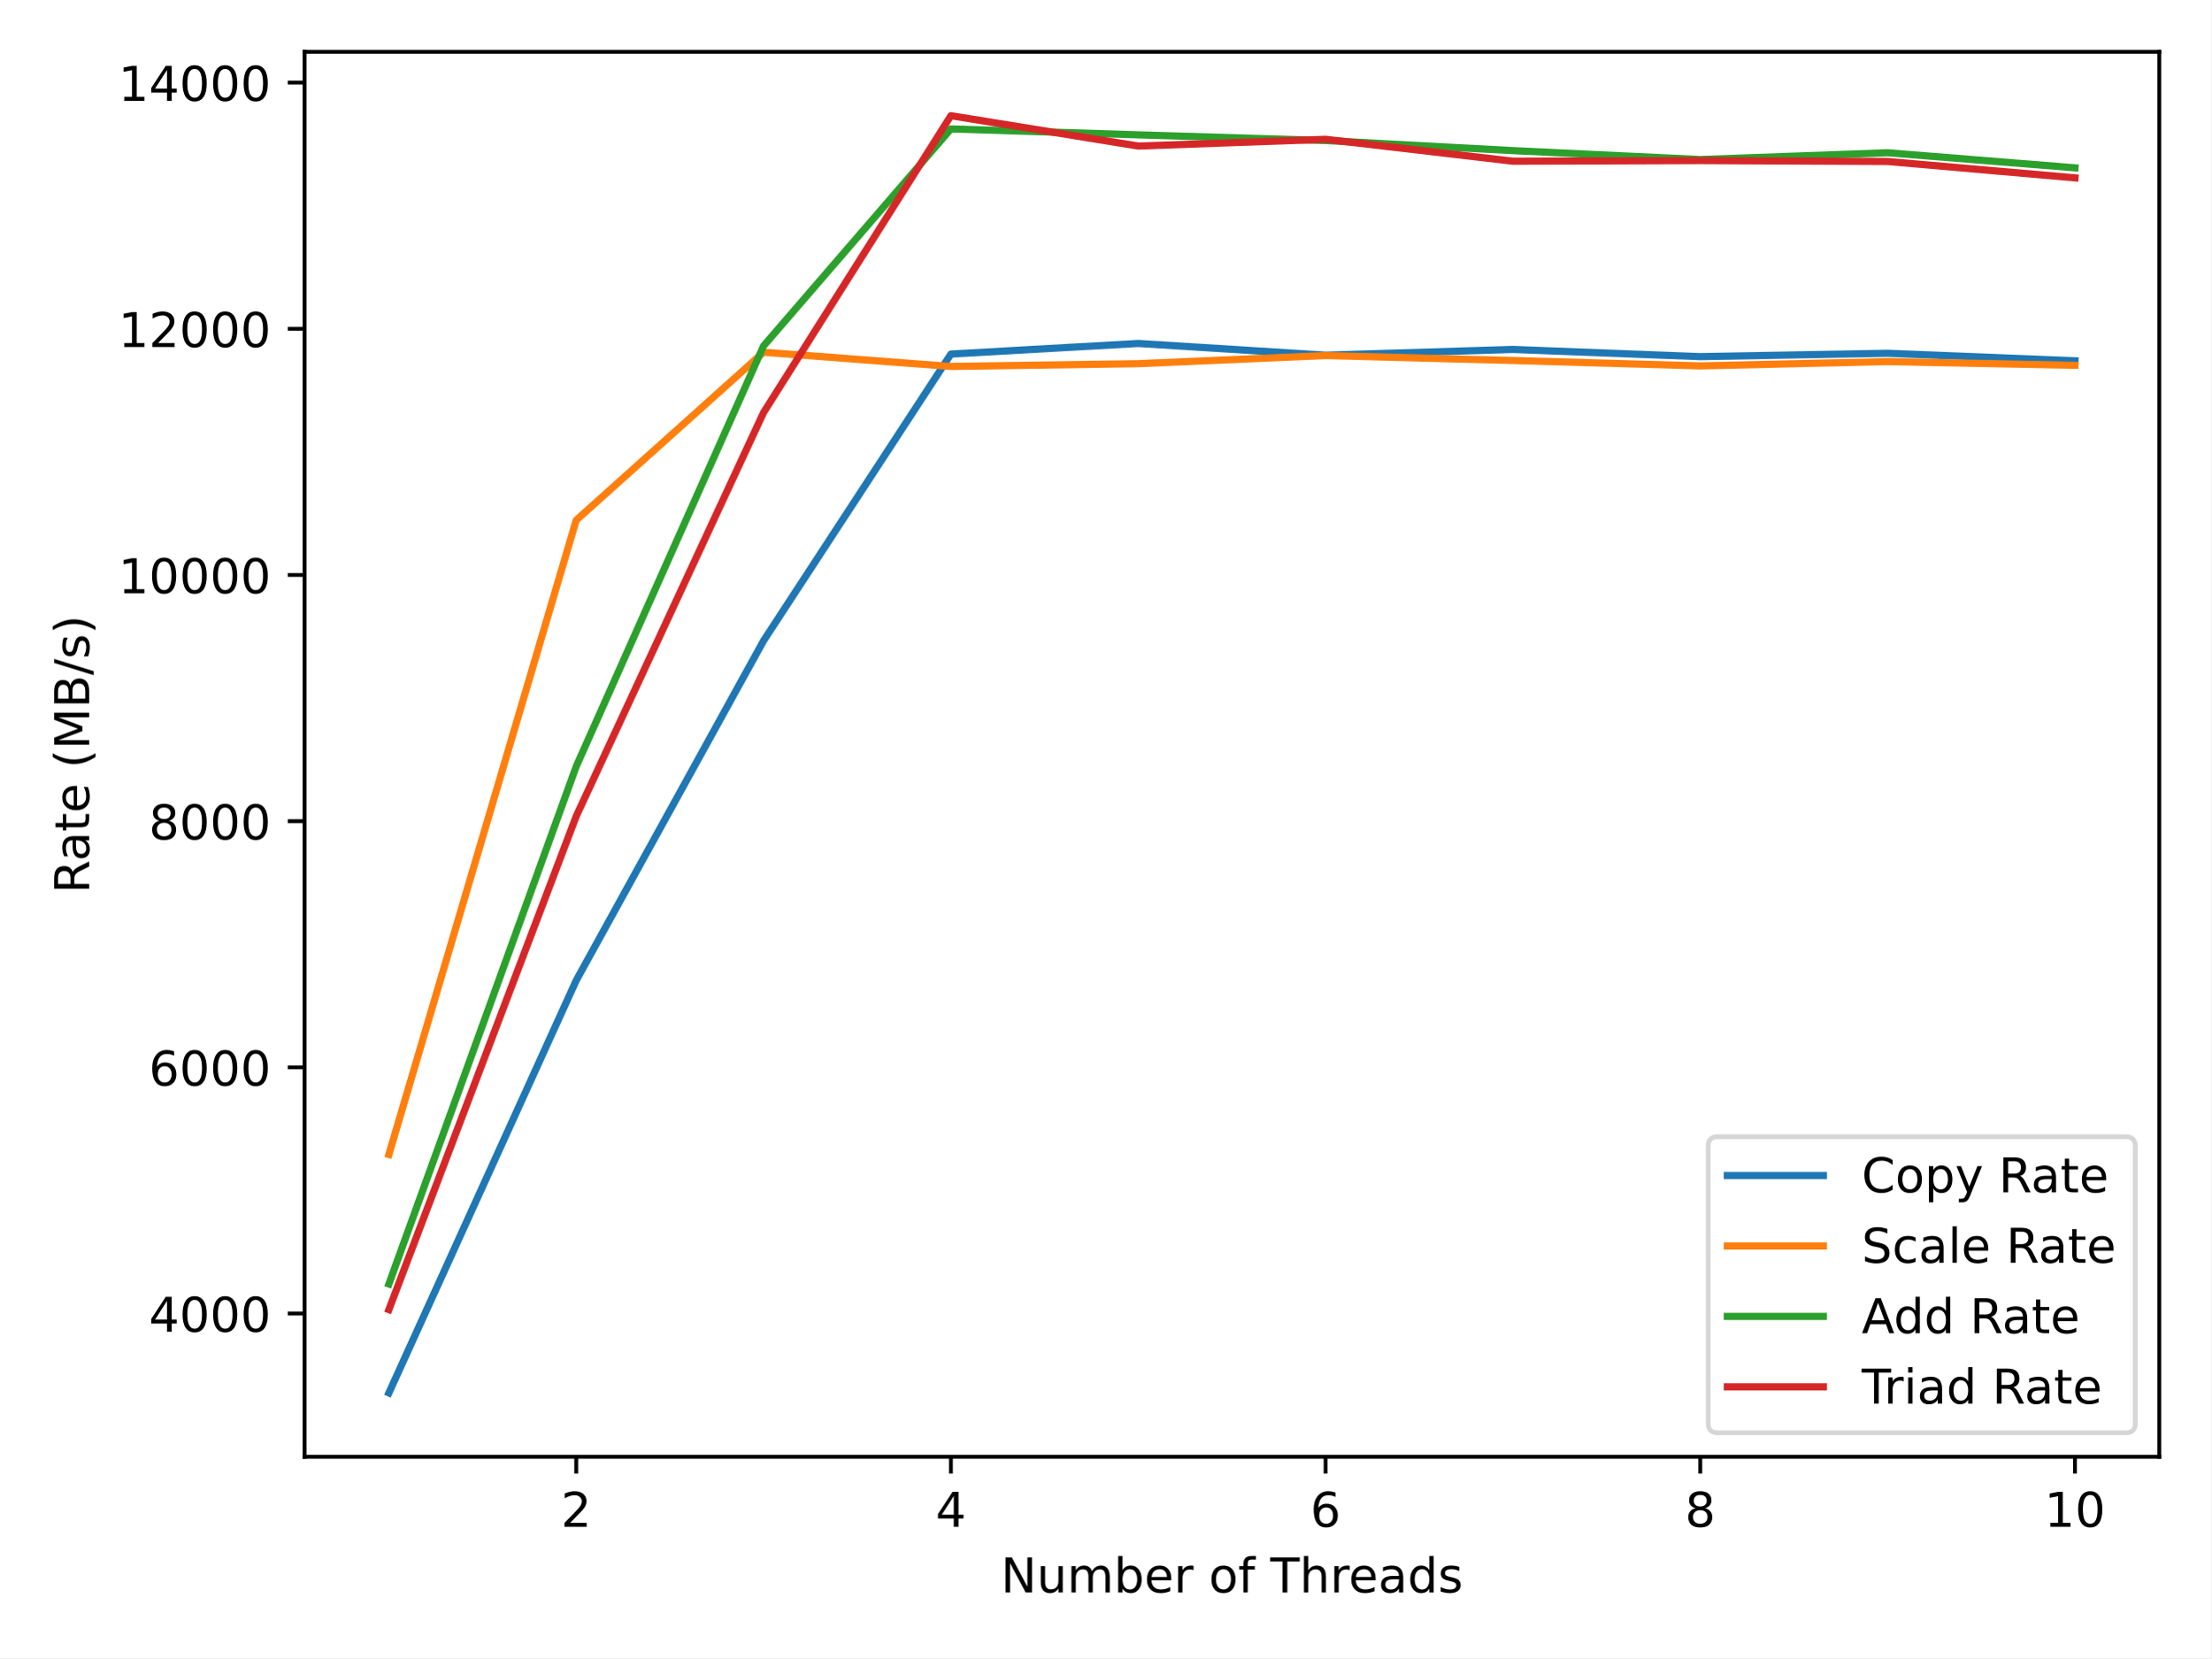
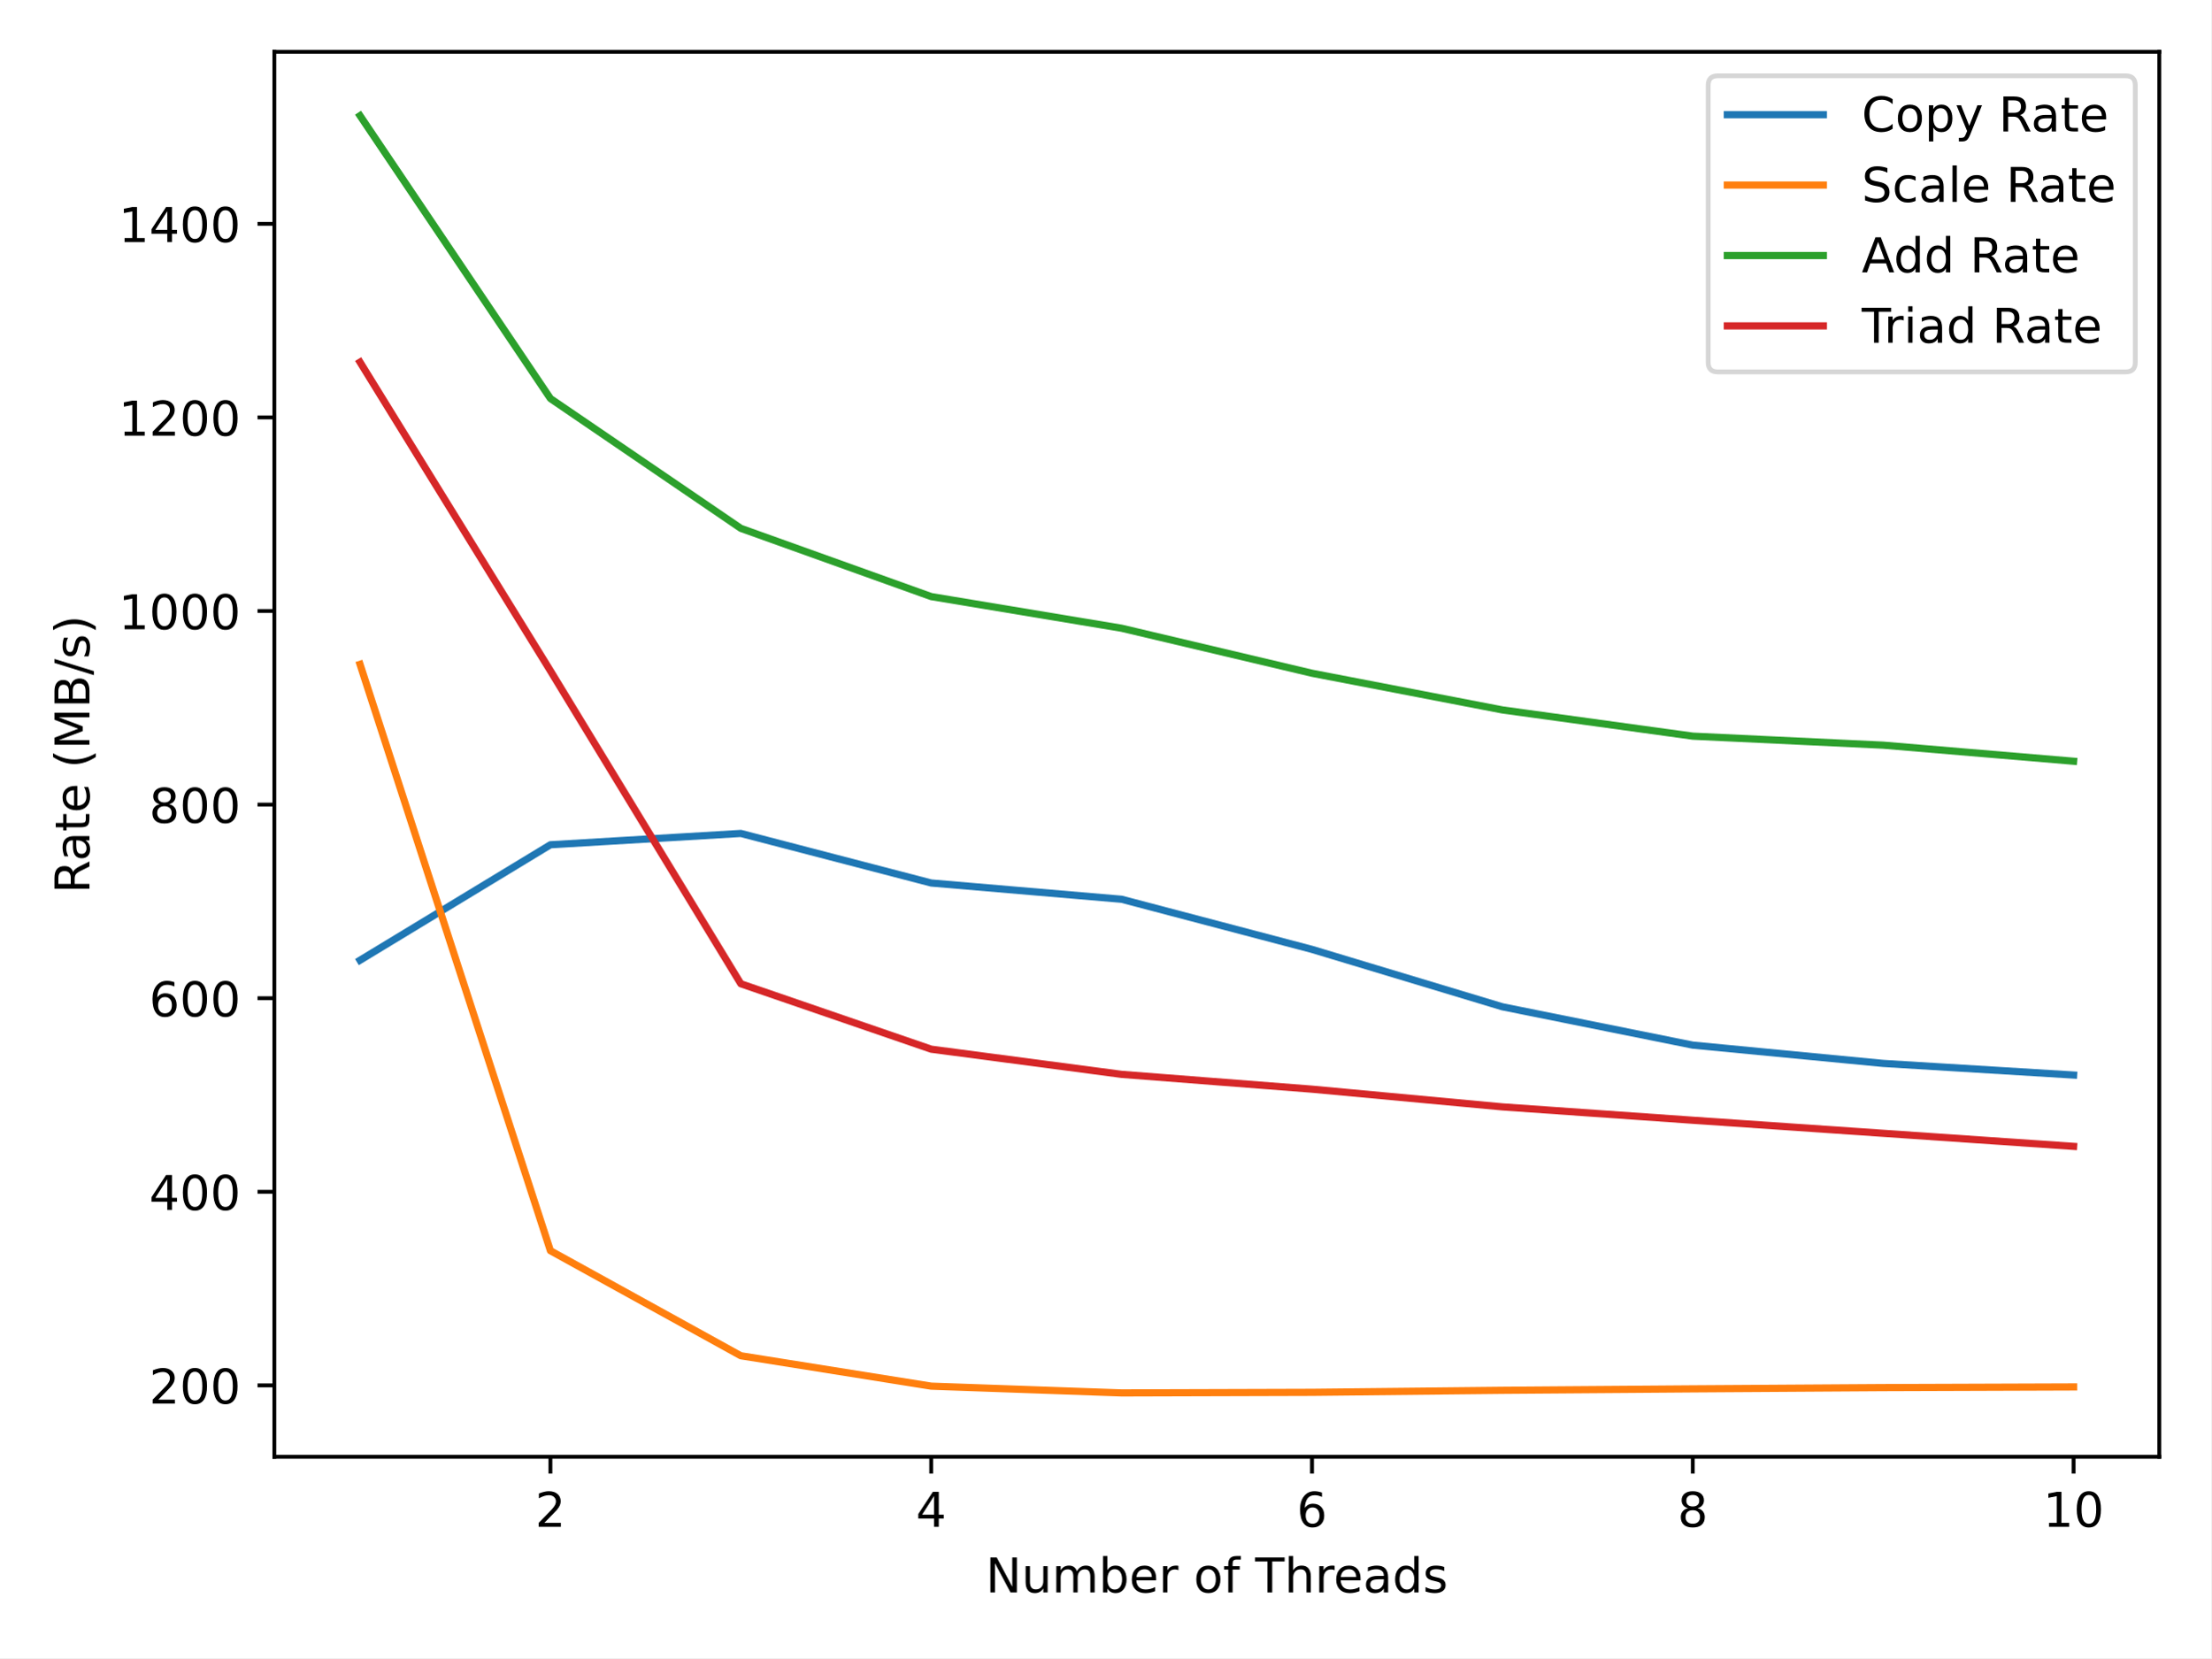
<svg xmlns="http://www.w3.org/2000/svg" xmlns:xlink="http://www.w3.org/1999/xlink" height="345.6pt" version="1.1" viewBox="0 0 460.8 345.6" width="460.8pt">
  <defs>
    <style type="text/css">*{stroke-linecap:butt;stroke-linejoin:round;}</style>
  </defs>
  <g id="figure_1">
    <g id="patch_1">
      <path d="M 0 345.6  L 460.8 345.6  L 460.8 0  L 0 0  z " style="fill:#ffffff;" />
    </g>
    <g id="axes_1">
      <g id="patch_2">
-         <path d="M 63.47 303.64  L 450 303.64  L 450 10.8  L 63.47 10.8  z " style="fill:#ffffff;" />
+         <path d="M 57.17 303.64  L 450 303.64  L 450 10.8  L 57.17 10.8  z " style="fill:#ffffff;" />
      </g>
      <g id="matplotlib.axis_1">
        <g id="xtick_1">
          <g id="line2d_1">
            <defs>
-               <path d="M 0 0  L 0 3.5  " id="mf3ee68ce2c" style="stroke:#000000;stroke-width:0.8;" />
-             </defs>
-             <g>
-               <use style="stroke:#000000;stroke-width:0.8;" x="120.083" xlink:href="#mf3ee68ce2c" y="303.64" />
+               <path d="M 0 0  L 0 3.5  " id="m849259d58a" style="stroke:#000000;stroke-width:0.8;" />
+             </defs>
+             <g>
+               <use style="stroke:#000000;stroke-width:0.8;" x="114.706" xlink:href="#m849259d58a" y="303.64" />
            </g>
          </g>
          <g id="text_1">
-             <g transform="translate(116.9017 318.2384)scale(0.1 -0.1)">
+             <g transform="translate(111.5245 318.2384)scale(0.1 -0.1)">
              <defs>
                <path d="M 19.188 8.297  L 53.609 8.297  L 53.609 0  L 7.328 0  L 7.328 8.297  Q 12.938 14.109 22.625 23.891  Q 32.328 33.688 34.812 36.531  Q 39.547 41.844 41.422 45.531  Q 43.312 49.219 43.312 52.781  Q 43.312 58.594 39.234 62.25  Q 35.156 65.922 28.609 65.922  Q 23.969 65.922 18.812 64.312  Q 13.672 62.703 7.812 59.422  L 7.812 69.391  Q 13.766 71.781 18.938 73  Q 24.125 74.219 28.422 74.219  Q 39.75 74.219 46.484 68.547  Q 53.219 62.891 53.219 53.422  Q 53.219 48.922 51.531 44.891  Q 49.859 40.875 45.406 35.406  Q 44.188 33.984 37.641 27.219  Q 31.109 20.453 19.188 8.297  z " id="DejaVuSans-50" />
              </defs>
              <use xlink:href="#DejaVuSans-50" />
            </g>
          </g>
        </g>
        <g id="xtick_2">
          <g id="line2d_2">
            <g>
-               <use style="stroke:#000000;stroke-width:0.8;" x="198.17" xlink:href="#mf3ee68ce2c" y="303.64" />
+               <use style="stroke:#000000;stroke-width:0.8;" x="194.065" xlink:href="#m849259d58a" y="303.64" />
            </g>
          </g>
          <g id="text_2">
-             <g transform="translate(194.9886 318.2384)scale(0.1 -0.1)">
+             <g transform="translate(190.8841 318.2384)scale(0.1 -0.1)">
              <defs>
                <path d="M 37.797 64.312  L 12.891 25.391  L 37.797 25.391  z M 35.203 72.906  L 47.609 72.906  L 47.609 25.391  L 58.016 25.391  L 58.016 17.188  L 47.609 17.188  L 47.609 0  L 37.797 0  L 37.797 17.188  L 4.891 17.188  L 4.891 26.703  z " id="DejaVuSans-52" />
              </defs>
              <use xlink:href="#DejaVuSans-52" />
            </g>
          </g>
        </g>
        <g id="xtick_3">
          <g id="line2d_3">
            <g>
-               <use style="stroke:#000000;stroke-width:0.8;" x="276.257" xlink:href="#mf3ee68ce2c" y="303.64" />
+               <use style="stroke:#000000;stroke-width:0.8;" x="273.425" xlink:href="#m849259d58a" y="303.64" />
            </g>
          </g>
          <g id="text_3">
-             <g transform="translate(273.0755 318.2384)scale(0.1 -0.1)">
+             <g transform="translate(270.2436 318.2384)scale(0.1 -0.1)">
              <defs>
                <path d="M 33.016 40.375  Q 26.375 40.375 22.484 35.828  Q 18.609 31.297 18.609 23.391  Q 18.609 15.531 22.484 10.953  Q 26.375 6.391 33.016 6.391  Q 39.656 6.391 43.531 10.953  Q 47.406 15.531 47.406 23.391  Q 47.406 31.297 43.531 35.828  Q 39.656 40.375 33.016 40.375  z M 52.594 71.297  L 52.594 62.312  Q 48.875 64.062 45.094 64.984  Q 41.312 65.922 37.594 65.922  Q 27.828 65.922 22.672 59.328  Q 17.531 52.734 16.797 39.406  Q 19.672 43.656 24.016 45.922  Q 28.375 48.188 33.594 48.188  Q 44.578 48.188 50.953 41.516  Q 57.328 34.859 57.328 23.391  Q 57.328 12.156 50.688 5.359  Q 44.047 -1.422 33.016 -1.422  Q 20.359 -1.422 13.672 8.266  Q 6.984 17.969 6.984 36.375  Q 6.984 53.656 15.188 63.938  Q 23.391 74.219 37.203 74.219  Q 40.922 74.219 44.703 73.484  Q 48.484 72.75 52.594 71.297  z " id="DejaVuSans-54" />
              </defs>
              <use xlink:href="#DejaVuSans-54" />
            </g>
          </g>
        </g>
        <g id="xtick_4">
          <g id="line2d_4">
            <g>
-               <use style="stroke:#000000;stroke-width:0.8;" x="354.344" xlink:href="#mf3ee68ce2c" y="303.64" />
+               <use style="stroke:#000000;stroke-width:0.8;" x="352.784" xlink:href="#m849259d58a" y="303.64" />
            </g>
          </g>
          <g id="text_4">
-             <g transform="translate(351.1623 318.2384)scale(0.1 -0.1)">
+             <g transform="translate(349.6032 318.2384)scale(0.1 -0.1)">
              <defs>
                <path d="M 31.781 34.625  Q 24.75 34.625 20.719 30.859  Q 16.703 27.094 16.703 20.516  Q 16.703 13.922 20.719 10.156  Q 24.75 6.391 31.781 6.391  Q 38.812 6.391 42.859 10.172  Q 46.922 13.969 46.922 20.516  Q 46.922 27.094 42.891 30.859  Q 38.875 34.625 31.781 34.625  z M 21.922 38.812  Q 15.578 40.375 12.031 44.719  Q 8.5 49.078 8.5 55.328  Q 8.5 64.062 14.719 69.141  Q 20.953 74.219 31.781 74.219  Q 42.672 74.219 48.875 69.141  Q 55.078 64.062 55.078 55.328  Q 55.078 49.078 51.531 44.719  Q 48 40.375 41.703 38.812  Q 48.828 37.156 52.797 32.312  Q 56.781 27.484 56.781 20.516  Q 56.781 9.906 50.312 4.234  Q 43.844 -1.422 31.781 -1.422  Q 19.734 -1.422 13.25 4.234  Q 6.781 9.906 6.781 20.516  Q 6.781 27.484 10.781 32.312  Q 14.797 37.156 21.922 38.812  z M 18.312 54.391  Q 18.312 48.734 21.844 45.562  Q 25.391 42.391 31.781 42.391  Q 38.141 42.391 41.719 45.562  Q 45.312 48.734 45.312 54.391  Q 45.312 60.062 41.719 63.234  Q 38.141 66.406 31.781 66.406  Q 25.391 66.406 21.844 63.234  Q 18.312 60.062 18.312 54.391  z " id="DejaVuSans-56" />
              </defs>
              <use xlink:href="#DejaVuSans-56" />
            </g>
          </g>
        </g>
        <g id="xtick_5">
          <g id="line2d_5">
            <g>
-               <use style="stroke:#000000;stroke-width:0.8;" x="432.43" xlink:href="#mf3ee68ce2c" y="303.64" />
+               <use style="stroke:#000000;stroke-width:0.8;" x="432.144" xlink:href="#m849259d58a" y="303.64" />
            </g>
          </g>
          <g id="text_5">
-             <g transform="translate(426.068 318.2384)scale(0.1 -0.1)">
+             <g transform="translate(425.7816 318.2384)scale(0.1 -0.1)">
              <defs>
                <path d="M 12.406 8.297  L 28.516 8.297  L 28.516 63.922  L 10.984 60.406  L 10.984 69.391  L 28.422 72.906  L 38.281 72.906  L 38.281 8.297  L 54.391 8.297  L 54.391 0  L 12.406 0  z " id="DejaVuSans-49" />
                <path d="M 31.781 66.406  Q 24.172 66.406 20.328 58.906  Q 16.5 51.422 16.5 36.375  Q 16.5 21.391 20.328 13.891  Q 24.172 6.391 31.781 6.391  Q 39.453 6.391 43.281 13.891  Q 47.125 21.391 47.125 36.375  Q 47.125 51.422 43.281 58.906  Q 39.453 66.406 31.781 66.406  z M 31.781 74.219  Q 44.047 74.219 50.516 64.516  Q 56.984 54.828 56.984 36.375  Q 56.984 17.969 50.516 8.266  Q 44.047 -1.422 31.781 -1.422  Q 19.531 -1.422 13.062 8.266  Q 6.594 17.969 6.594 36.375  Q 6.594 54.828 13.062 64.516  Q 19.531 74.219 31.781 74.219  z " id="DejaVuSans-48" />
              </defs>
              <use xlink:href="#DejaVuSans-49" />
              <use x="63.623" xlink:href="#DejaVuSans-48" />
            </g>
          </g>
        </g>
        <g id="text_6">
-           <g transform="translate(208.5662 331.9166)scale(0.1 -0.1)">
+           <g transform="translate(205.4162 331.9166)scale(0.1 -0.1)">
            <defs>
              <path d="M 9.812 72.906  L 23.094 72.906  L 55.422 11.922  L 55.422 72.906  L 64.984 72.906  L 64.984 0  L 51.703 0  L 19.391 60.984  L 19.391 0  L 9.812 0  z " id="DejaVuSans-78" />
              <path d="M 8.5 21.578  L 8.5 54.688  L 17.484 54.688  L 17.484 21.922  Q 17.484 14.156 20.5 10.266  Q 23.531 6.391 29.594 6.391  Q 36.859 6.391 41.078 11.031  Q 45.312 15.672 45.312 23.688  L 45.312 54.688  L 54.297 54.688  L 54.297 0  L 45.312 0  L 45.312 8.406  Q 42.047 3.422 37.719 1  Q 33.406 -1.422 27.688 -1.422  Q 18.266 -1.422 13.375 4.438  Q 8.5 10.297 8.5 21.578  z M 31.109 56  z " id="DejaVuSans-117" />
              <path d="M 52 44.188  Q 55.375 50.25 60.062 53.125  Q 64.75 56 71.094 56  Q 79.641 56 84.281 50.016  Q 88.922 44.047 88.922 33.016  L 88.922 0  L 79.891 0  L 79.891 32.719  Q 79.891 40.578 77.094 44.375  Q 74.312 48.188 68.609 48.188  Q 61.625 48.188 57.562 43.547  Q 53.516 38.922 53.516 30.906  L 53.516 0  L 44.484 0  L 44.484 32.719  Q 44.484 40.625 41.703 44.406  Q 38.922 48.188 33.109 48.188  Q 26.219 48.188 22.156 43.531  Q 18.109 38.875 18.109 30.906  L 18.109 0  L 9.078 0  L 9.078 54.688  L 18.109 54.688  L 18.109 46.188  Q 21.188 51.219 25.484 53.609  Q 29.781 56 35.688 56  Q 41.656 56 45.828 52.969  Q 50 49.953 52 44.188  z " id="DejaVuSans-109" />
              <path d="M 48.688 27.297  Q 48.688 37.203 44.609 42.844  Q 40.531 48.484 33.406 48.484  Q 26.266 48.484 22.188 42.844  Q 18.109 37.203 18.109 27.297  Q 18.109 17.391 22.188 11.75  Q 26.266 6.109 33.406 6.109  Q 40.531 6.109 44.609 11.75  Q 48.688 17.391 48.688 27.297  z M 18.109 46.391  Q 20.953 51.266 25.266 53.625  Q 29.594 56 35.594 56  Q 45.562 56 51.781 48.094  Q 58.016 40.188 58.016 27.297  Q 58.016 14.406 51.781 6.484  Q 45.562 -1.422 35.594 -1.422  Q 29.594 -1.422 25.266 0.953  Q 20.953 3.328 18.109 8.203  L 18.109 0  L 9.078 0  L 9.078 75.984  L 18.109 75.984  z " id="DejaVuSans-98" />
              <path d="M 56.203 29.594  L 56.203 25.203  L 14.891 25.203  Q 15.484 15.922 20.484 11.062  Q 25.484 6.203 34.422 6.203  Q 39.594 6.203 44.453 7.469  Q 49.312 8.734 54.109 11.281  L 54.109 2.781  Q 49.266 0.734 44.188 -0.344  Q 39.109 -1.422 33.891 -1.422  Q 20.797 -1.422 13.156 6.188  Q 5.516 13.812 5.516 26.812  Q 5.516 40.234 12.766 48.109  Q 20.016 56 32.328 56  Q 43.359 56 49.781 48.891  Q 56.203 41.797 56.203 29.594  z M 47.219 32.234  Q 47.125 39.594 43.094 43.984  Q 39.062 48.391 32.422 48.391  Q 24.906 48.391 20.391 44.141  Q 15.875 39.891 15.188 32.172  z " id="DejaVuSans-101" />
              <path d="M 41.109 46.297  Q 39.594 47.172 37.812 47.578  Q 36.031 48 33.891 48  Q 26.266 48 22.188 43.047  Q 18.109 38.094 18.109 28.812  L 18.109 0  L 9.078 0  L 9.078 54.688  L 18.109 54.688  L 18.109 46.188  Q 20.953 51.172 25.484 53.578  Q 30.031 56 36.531 56  Q 37.453 56 38.578 55.875  Q 39.703 55.766 41.062 55.516  z " id="DejaVuSans-114" />
              <path id="DejaVuSans-32" />
              <path d="M 30.609 48.391  Q 23.391 48.391 19.188 42.75  Q 14.984 37.109 14.984 27.297  Q 14.984 17.484 19.156 11.844  Q 23.344 6.203 30.609 6.203  Q 37.797 6.203 41.984 11.859  Q 46.188 17.531 46.188 27.297  Q 46.188 37.016 41.984 42.703  Q 37.797 48.391 30.609 48.391  z M 30.609 56  Q 42.328 56 49.016 48.375  Q 55.719 40.766 55.719 27.297  Q 55.719 13.875 49.016 6.219  Q 42.328 -1.422 30.609 -1.422  Q 18.844 -1.422 12.172 6.219  Q 5.516 13.875 5.516 27.297  Q 5.516 40.766 12.172 48.375  Q 18.844 56 30.609 56  z " id="DejaVuSans-111" />
              <path d="M 37.109 75.984  L 37.109 68.5  L 28.516 68.5  Q 23.688 68.5 21.797 66.547  Q 19.922 64.594 19.922 59.516  L 19.922 54.688  L 34.719 54.688  L 34.719 47.703  L 19.922 47.703  L 19.922 0  L 10.891 0  L 10.891 47.703  L 2.297 47.703  L 2.297 54.688  L 10.891 54.688  L 10.891 58.5  Q 10.891 67.625 15.141 71.797  Q 19.391 75.984 28.609 75.984  z " id="DejaVuSans-102" />
              <path d="M -0.297 72.906  L 61.375 72.906  L 61.375 64.594  L 35.5 64.594  L 35.5 0  L 25.594 0  L 25.594 64.594  L -0.297 64.594  z " id="DejaVuSans-84" />
              <path d="M 54.891 33.016  L 54.891 0  L 45.906 0  L 45.906 32.719  Q 45.906 40.484 42.875 44.328  Q 39.844 48.188 33.797 48.188  Q 26.516 48.188 22.312 43.547  Q 18.109 38.922 18.109 30.906  L 18.109 0  L 9.078 0  L 9.078 75.984  L 18.109 75.984  L 18.109 46.188  Q 21.344 51.125 25.703 53.562  Q 30.078 56 35.797 56  Q 45.219 56 50.047 50.172  Q 54.891 44.344 54.891 33.016  z " id="DejaVuSans-104" />
              <path d="M 34.281 27.484  Q 23.391 27.484 19.188 25  Q 14.984 22.516 14.984 16.5  Q 14.984 11.719 18.141 8.906  Q 21.297 6.109 26.703 6.109  Q 34.188 6.109 38.703 11.406  Q 43.219 16.703 43.219 25.484  L 43.219 27.484  z M 52.203 31.203  L 52.203 0  L 43.219 0  L 43.219 8.297  Q 40.141 3.328 35.547 0.953  Q 30.953 -1.422 24.312 -1.422  Q 15.922 -1.422 10.953 3.297  Q 6 8.016 6 15.922  Q 6 25.141 12.172 29.828  Q 18.359 34.516 30.609 34.516  L 43.219 34.516  L 43.219 35.406  Q 43.219 41.609 39.141 45  Q 35.062 48.391 27.688 48.391  Q 23 48.391 18.547 47.266  Q 14.109 46.141 10.016 43.891  L 10.016 52.203  Q 14.938 54.109 19.578 55.047  Q 24.219 56 28.609 56  Q 40.484 56 46.344 49.844  Q 52.203 43.703 52.203 31.203  z " id="DejaVuSans-97" />
              <path d="M 45.406 46.391  L 45.406 75.984  L 54.391 75.984  L 54.391 0  L 45.406 0  L 45.406 8.203  Q 42.578 3.328 38.25 0.953  Q 33.938 -1.422 27.875 -1.422  Q 17.969 -1.422 11.734 6.484  Q 5.516 14.406 5.516 27.297  Q 5.516 40.188 11.734 48.094  Q 17.969 56 27.875 56  Q 33.938 56 38.25 53.625  Q 42.578 51.266 45.406 46.391  z M 14.797 27.297  Q 14.797 17.391 18.875 11.75  Q 22.953 6.109 30.078 6.109  Q 37.203 6.109 41.297 11.75  Q 45.406 17.391 45.406 27.297  Q 45.406 37.203 41.297 42.844  Q 37.203 48.484 30.078 48.484  Q 22.953 48.484 18.875 42.844  Q 14.797 37.203 14.797 27.297  z " id="DejaVuSans-100" />
              <path d="M 44.281 53.078  L 44.281 44.578  Q 40.484 46.531 36.375 47.5  Q 32.281 48.484 27.875 48.484  Q 21.188 48.484 17.844 46.438  Q 14.5 44.391 14.5 40.281  Q 14.5 37.156 16.891 35.375  Q 19.281 33.594 26.516 31.984  L 29.594 31.297  Q 39.156 29.25 43.188 25.516  Q 47.219 21.781 47.219 15.094  Q 47.219 7.469 41.188 3.016  Q 35.156 -1.422 24.609 -1.422  Q 20.219 -1.422 15.453 -0.562  Q 10.688 0.297 5.422 2  L 5.422 11.281  Q 10.406 8.688 15.234 7.391  Q 20.062 6.109 24.812 6.109  Q 31.156 6.109 34.562 8.281  Q 37.984 10.453 37.984 14.406  Q 37.984 18.062 35.516 20.016  Q 33.062 21.969 24.703 23.781  L 21.578 24.516  Q 13.234 26.266 9.516 29.906  Q 5.812 33.547 5.812 39.891  Q 5.812 47.609 11.281 51.797  Q 16.75 56 26.812 56  Q 31.781 56 36.172 55.266  Q 40.578 54.547 44.281 53.078  z " id="DejaVuSans-115" />
            </defs>
            <use xlink:href="#DejaVuSans-78" />
            <use x="74.805" xlink:href="#DejaVuSans-117" />
            <use x="138.184" xlink:href="#DejaVuSans-109" />
            <use x="235.596" xlink:href="#DejaVuSans-98" />
            <use x="299.072" xlink:href="#DejaVuSans-101" />
            <use x="360.596" xlink:href="#DejaVuSans-114" />
            <use x="401.709" xlink:href="#DejaVuSans-32" />
            <use x="433.496" xlink:href="#DejaVuSans-111" />
            <use x="494.678" xlink:href="#DejaVuSans-102" />
            <use x="529.883" xlink:href="#DejaVuSans-32" />
            <use x="561.67" xlink:href="#DejaVuSans-84" />
            <use x="622.754" xlink:href="#DejaVuSans-104" />
            <use x="686.133" xlink:href="#DejaVuSans-114" />
            <use x="724.996" xlink:href="#DejaVuSans-101" />
            <use x="786.52" xlink:href="#DejaVuSans-97" />
            <use x="847.799" xlink:href="#DejaVuSans-100" />
            <use x="911.275" xlink:href="#DejaVuSans-115" />
          </g>
        </g>
      </g>
      <g id="matplotlib.axis_2">
        <g id="ytick_1">
          <g id="line2d_6">
            <defs>
-               <path d="M 0 0  L -3.5 0  " id="m96d112a0cd" style="stroke:#000000;stroke-width:0.8;" />
-             </defs>
-             <g>
-               <use style="stroke:#000000;stroke-width:0.8;" x="63.47" xlink:href="#m96d112a0cd" y="273.788" />
+               <path d="M 0 0  L -3.5 0  " id="m12acf8f051" style="stroke:#000000;stroke-width:0.8;" />
+             </defs>
+             <g>
+               <use style="stroke:#000000;stroke-width:0.8;" x="57.17" xlink:href="#m12acf8f051" y="288.755" />
            </g>
          </g>
          <g id="text_7">
-             <g transform="translate(31.02 277.5869)scale(0.1 -0.1)">
-               <use xlink:href="#DejaVuSans-52" />
-               <use x="63.623" xlink:href="#DejaVuSans-48" />
-               <use x="127.246" xlink:href="#DejaVuSans-48" />
-               <use x="190.869" xlink:href="#DejaVuSans-48" />
+             <g transform="translate(31.0825 292.5546)scale(0.1 -0.1)">
+               <use xlink:href="#DejaVuSans-50" />
+               <use x="63.623" xlink:href="#DejaVuSans-48" />
+               <use x="127.246" xlink:href="#DejaVuSans-48" />
            </g>
          </g>
        </g>
        <g id="ytick_2">
          <g id="line2d_7">
            <g>
-               <use style="stroke:#000000;stroke-width:0.8;" x="63.47" xlink:href="#m96d112a0cd" y="222.472" />
+               <use style="stroke:#000000;stroke-width:0.8;" x="57.17" xlink:href="#m12acf8f051" y="248.404" />
            </g>
          </g>
          <g id="text_8">
-             <g transform="translate(31.02 226.2716)scale(0.1 -0.1)">
-               <use xlink:href="#DejaVuSans-54" />
-               <use x="63.623" xlink:href="#DejaVuSans-48" />
-               <use x="127.246" xlink:href="#DejaVuSans-48" />
-               <use x="190.869" xlink:href="#DejaVuSans-48" />
+             <g transform="translate(31.0825 252.2032)scale(0.1 -0.1)">
+               <use xlink:href="#DejaVuSans-52" />
+               <use x="63.623" xlink:href="#DejaVuSans-48" />
+               <use x="127.246" xlink:href="#DejaVuSans-48" />
            </g>
          </g>
        </g>
        <g id="ytick_3">
          <g id="line2d_8">
            <g>
-               <use style="stroke:#000000;stroke-width:0.8;" x="63.47" xlink:href="#m96d112a0cd" y="171.157" />
+               <use style="stroke:#000000;stroke-width:0.8;" x="57.17" xlink:href="#m12acf8f051" y="208.053" />
            </g>
          </g>
          <g id="text_9">
-             <g transform="translate(31.02 174.9564)scale(0.1 -0.1)">
-               <use xlink:href="#DejaVuSans-56" />
-               <use x="63.623" xlink:href="#DejaVuSans-48" />
-               <use x="127.246" xlink:href="#DejaVuSans-48" />
-               <use x="190.869" xlink:href="#DejaVuSans-48" />
+             <g transform="translate(31.0825 211.8519)scale(0.1 -0.1)">
+               <use xlink:href="#DejaVuSans-54" />
+               <use x="63.623" xlink:href="#DejaVuSans-48" />
+               <use x="127.246" xlink:href="#DejaVuSans-48" />
            </g>
          </g>
        </g>
        <g id="ytick_4">
          <g id="line2d_9">
            <g>
-               <use style="stroke:#000000;stroke-width:0.8;" x="63.47" xlink:href="#m96d112a0cd" y="119.842" />
+               <use style="stroke:#000000;stroke-width:0.8;" x="57.17" xlink:href="#m12acf8f051" y="167.701" />
            </g>
          </g>
          <g id="text_10">
-             <g transform="translate(24.6575 123.6412)scale(0.1 -0.1)">
-               <use xlink:href="#DejaVuSans-49" />
-               <use x="63.623" xlink:href="#DejaVuSans-48" />
-               <use x="127.246" xlink:href="#DejaVuSans-48" />
-               <use x="190.869" xlink:href="#DejaVuSans-48" />
-               <use x="254.492" xlink:href="#DejaVuSans-48" />
+             <g transform="translate(31.0825 171.5005)scale(0.1 -0.1)">
+               <use xlink:href="#DejaVuSans-56" />
+               <use x="63.623" xlink:href="#DejaVuSans-48" />
+               <use x="127.246" xlink:href="#DejaVuSans-48" />
            </g>
          </g>
        </g>
        <g id="ytick_5">
          <g id="line2d_10">
            <g>
-               <use style="stroke:#000000;stroke-width:0.8;" x="63.47" xlink:href="#m96d112a0cd" y="68.527" />
+               <use style="stroke:#000000;stroke-width:0.8;" x="57.17" xlink:href="#m12acf8f051" y="127.35" />
            </g>
          </g>
          <g id="text_11">
-             <g transform="translate(24.6575 72.32601)scale(0.1 -0.1)">
+             <g transform="translate(24.72 131.1491)scale(0.1 -0.1)">
+               <use xlink:href="#DejaVuSans-49" />
+               <use x="63.623" xlink:href="#DejaVuSans-48" />
+               <use x="127.246" xlink:href="#DejaVuSans-48" />
+               <use x="190.869" xlink:href="#DejaVuSans-48" />
+             </g>
+           </g>
+         </g>
+         <g id="ytick_6">
+           <g id="line2d_11">
+             <g>
+               <use style="stroke:#000000;stroke-width:0.8;" x="57.17" xlink:href="#m12acf8f051" y="86.999" />
+             </g>
+           </g>
+           <g id="text_12">
+             <g transform="translate(24.72 90.79774)scale(0.1 -0.1)">
              <use xlink:href="#DejaVuSans-49" />
              <use x="63.623" xlink:href="#DejaVuSans-50" />
              <use x="127.246" xlink:href="#DejaVuSans-48" />
              <use x="190.869" xlink:href="#DejaVuSans-48" />
-               <use x="254.492" xlink:href="#DejaVuSans-48" />
-             </g>
-           </g>
-         </g>
-         <g id="ytick_6">
-           <g id="line2d_11">
-             <g>
-               <use style="stroke:#000000;stroke-width:0.8;" x="63.47" xlink:href="#m96d112a0cd" y="17.212" />
-             </g>
-           </g>
-           <g id="text_12">
-             <g transform="translate(24.6575 21.0108)scale(0.1 -0.1)">
+             </g>
+           </g>
+         </g>
+         <g id="ytick_7">
+           <g id="line2d_12">
+             <g>
+               <use style="stroke:#000000;stroke-width:0.8;" x="57.17" xlink:href="#m12acf8f051" y="46.647" />
+             </g>
+           </g>
+           <g id="text_13">
+             <g transform="translate(24.72 50.44637)scale(0.1 -0.1)">
              <use xlink:href="#DejaVuSans-49" />
              <use x="63.623" xlink:href="#DejaVuSans-52" />
              <use x="127.246" xlink:href="#DejaVuSans-48" />
              <use x="190.869" xlink:href="#DejaVuSans-48" />
-               <use x="254.492" xlink:href="#DejaVuSans-48" />
-             </g>
-           </g>
-         </g>
-         <g id="text_13">
-           <g transform="translate(18.57781 186.2067)rotate(-90)scale(0.1 -0.1)">
+             </g>
+           </g>
+         </g>
+         <g id="text_14">
+           <g transform="translate(18.64031 186.2067)rotate(-90)scale(0.1 -0.1)">
            <defs>
              <path d="M 44.391 34.188  Q 47.562 33.109 50.562 29.594  Q 53.562 26.078 56.594 19.922  L 66.609 0  L 56 0  L 46.688 18.703  Q 43.062 26.031 39.672 28.422  Q 36.281 30.812 30.422 30.812  L 19.672 30.812  L 19.672 0  L 9.812 0  L 9.812 72.906  L 32.078 72.906  Q 44.578 72.906 50.734 67.672  Q 56.891 62.453 56.891 51.906  Q 56.891 45.016 53.688 40.469  Q 50.484 35.938 44.391 34.188  z M 19.672 64.797  L 19.672 38.922  L 32.078 38.922  Q 39.203 38.922 42.844 42.219  Q 46.484 45.516 46.484 51.906  Q 46.484 58.297 42.844 61.547  Q 39.203 64.797 32.078 64.797  z " id="DejaVuSans-82" />
              <path d="M 18.312 70.219  L 18.312 54.688  L 36.812 54.688  L 36.812 47.703  L 18.312 47.703  L 18.312 18.016  Q 18.312 11.328 20.141 9.422  Q 21.969 7.516 27.594 7.516  L 36.812 7.516  L 36.812 0  L 27.594 0  Q 17.188 0 13.234 3.875  Q 9.281 7.766 9.281 18.016  L 9.281 47.703  L 2.688 47.703  L 2.688 54.688  L 9.281 54.688  L 9.281 70.219  z " id="DejaVuSans-116" />
              <path d="M 31 75.875  Q 24.469 64.656 21.281 53.656  Q 18.109 42.672 18.109 31.391  Q 18.109 20.125 21.312 9.062  Q 24.516 -2 31 -13.188  L 23.188 -13.188  Q 15.875 -1.703 12.234 9.375  Q 8.594 20.453 8.594 31.391  Q 8.594 42.281 12.203 53.312  Q 15.828 64.359 23.188 75.875  z " id="DejaVuSans-40" />
              <path d="M 9.812 72.906  L 24.516 72.906  L 43.109 23.297  L 61.812 72.906  L 76.516 72.906  L 76.516 0  L 66.891 0  L 66.891 64.016  L 48.094 14.016  L 38.188 14.016  L 19.391 64.016  L 19.391 0  L 9.812 0  z " id="DejaVuSans-77" />
              <path d="M 19.672 34.812  L 19.672 8.109  L 35.5 8.109  Q 43.453 8.109 47.281 11.406  Q 51.125 14.703 51.125 21.484  Q 51.125 28.328 47.281 31.562  Q 43.453 34.812 35.5 34.812  z M 19.672 64.797  L 19.672 42.828  L 34.281 42.828  Q 41.5 42.828 45.031 45.531  Q 48.578 48.25 48.578 53.812  Q 48.578 59.328 45.031 62.062  Q 41.5 64.797 34.281 64.797  z M 9.812 72.906  L 35.016 72.906  Q 46.297 72.906 52.391 68.219  Q 58.5 63.531 58.5 54.891  Q 58.5 48.188 55.375 44.234  Q 52.25 40.281 46.188 39.312  Q 53.469 37.75 57.5 32.781  Q 61.531 27.828 61.531 20.406  Q 61.531 10.641 54.891 5.312  Q 48.25 0 35.984 0  L 9.812 0  z " id="DejaVuSans-66" />
              <path d="M 25.391 72.906  L 33.688 72.906  L 8.297 -9.281  L 0 -9.281  z " id="DejaVuSans-47" />
              <path d="M 8.016 75.875  L 15.828 75.875  Q 23.141 64.359 26.781 53.312  Q 30.422 42.281 30.422 31.391  Q 30.422 20.453 26.781 9.375  Q 23.141 -1.703 15.828 -13.188  L 8.016 -13.188  Q 14.5 -2 17.703 9.062  Q 20.906 20.125 20.906 31.391  Q 20.906 42.672 17.703 53.656  Q 14.5 64.656 8.016 75.875  z " id="DejaVuSans-41" />
            </defs>
            <use xlink:href="#DejaVuSans-82" />
            <use x="67.232" xlink:href="#DejaVuSans-97" />
            <use x="128.512" xlink:href="#DejaVuSans-116" />
            <use x="167.721" xlink:href="#DejaVuSans-101" />
            <use x="229.244" xlink:href="#DejaVuSans-32" />
            <use x="261.031" xlink:href="#DejaVuSans-40" />
            <use x="300.045" xlink:href="#DejaVuSans-77" />
            <use x="386.324" xlink:href="#DejaVuSans-66" />
            <use x="454.928" xlink:href="#DejaVuSans-47" />
            <use x="488.619" xlink:href="#DejaVuSans-115" />
            <use x="540.719" xlink:href="#DejaVuSans-41" />
          </g>
        </g>
      </g>
-       <g id="line2d_12">
-         <path clip-path="url(#p99930d4334)" d="M 81.04 290.329  L 120.083 204.343  L 159.126 133.548  L 198.17 73.794  L 237.213 71.583  L 276.257 74.028  L 315.3 72.832  L 354.344 74.333  L 393.387 73.628  L 432.43 75.19  " style="fill:none;stroke:#1f77b4;stroke-linecap:square;stroke-width:1.5;" />
-       </g>
      <g id="line2d_13">
-         <path clip-path="url(#p99930d4334)" d="M 81.04 240.625  L 120.083 108.417  L 159.126 73.409  L 198.17 76.375  L 237.213 75.801  L 276.257 74.105  L 315.3 75.126  L 354.344 76.263  L 393.387 75.359  L 432.43 76.145  " style="fill:none;stroke:#ff7f0e;stroke-linecap:square;stroke-width:1.5;" />
+         <path clip-path="url(#p211420a7c9)" d="M 75.026 200.144  L 114.706 176.074  L 154.386 173.714  L 194.065 184.044  L 233.745 187.433  L 273.425 197.884  L 313.105 209.848  L 352.784 217.838  L 392.464 221.651  L 432.144 224.072  " style="fill:none;stroke:#1f77b4;stroke-linecap:square;stroke-width:1.5;" />
      </g>
      <g id="line2d_14">
-         <path clip-path="url(#p99930d4334)" d="M 81.04 267.632  L 120.083 159.742  L 159.126 72.096  L 198.17 26.867  L 237.213 28.106  L 276.257 29.289  L 315.3 31.393  L 354.344 33.25  L 393.387 31.834  L 432.43 34.979  " style="fill:none;stroke:#2ca02c;stroke-linecap:square;stroke-width:1.5;" />
+         <path clip-path="url(#p211420a7c9)" d="M 75.026 138.467  L 114.706 260.691  L 154.386 282.582  L 194.065 288.917  L 233.745 290.329  L 273.425 290.208  L 313.105 289.784  L 352.784 289.482  L 392.464 289.219  L 432.144 289.078  " style="fill:none;stroke:#ff7f0e;stroke-linecap:square;stroke-width:1.5;" />
      </g>
      <g id="line2d_15">
-         <path clip-path="url(#p99930d4334)" d="M 81.04 272.967  L 120.083 170.123  L 159.126 85.984  L 198.17 24.111  L 237.213 30.441  L 276.257 29.032  L 315.3 33.599  L 354.344 33.463  L 393.387 33.653  L 432.43 37.073  " style="fill:none;stroke:#d62728;stroke-linecap:square;stroke-width:1.5;" />
+         <path clip-path="url(#p211420a7c9)" d="M 75.026 24.111  L 114.706 83.064  L 154.386 110.12  L 194.065 124.344  L 233.745 130.941  L 273.425 140.323  L 313.105 147.969  L 352.784 153.437  L 392.464 155.313  L 432.144 158.663  " style="fill:none;stroke:#2ca02c;stroke-linecap:square;stroke-width:1.5;" />
+       </g>
+       <g id="line2d_16">
+         <path clip-path="url(#p211420a7c9)" d="M 75.026 75.478  L 114.706 139.818  L 154.386 205.046  L 194.065 218.685  L 233.745 223.931  L 273.425 227.018  L 313.105 230.71  L 352.784 233.494  L 392.464 236.218  L 432.144 238.942  " style="fill:none;stroke:#d62728;stroke-linecap:square;stroke-width:1.5;" />
      </g>
      <g id="patch_3">
-         <path d="M 63.47 303.64  L 63.47 10.8  " style="fill:none;stroke:#000000;stroke-linecap:square;stroke-linejoin:miter;stroke-width:0.8;" />
+         <path d="M 57.17 303.64  L 57.17 10.8  " style="fill:none;stroke:#000000;stroke-linecap:square;stroke-linejoin:miter;stroke-width:0.8;" />
      </g>
      <g id="patch_4">
        <path d="M 450 303.64  L 450 10.8  " style="fill:none;stroke:#000000;stroke-linecap:square;stroke-linejoin:miter;stroke-width:0.8;" />
      </g>
      <g id="patch_5">
-         <path d="M 63.47 303.64  L 450 303.64  " style="fill:none;stroke:#000000;stroke-linecap:square;stroke-linejoin:miter;stroke-width:0.8;" />
+         <path d="M 57.17 303.64  L 450 303.64  " style="fill:none;stroke:#000000;stroke-linecap:square;stroke-linejoin:miter;stroke-width:0.8;" />
      </g>
      <g id="patch_6">
-         <path d="M 63.47 10.8  L 450 10.8  " style="fill:none;stroke:#000000;stroke-linecap:square;stroke-linejoin:miter;stroke-width:0.8;" />
+         <path d="M 57.17 10.8  L 450 10.8  " style="fill:none;stroke:#000000;stroke-linecap:square;stroke-linejoin:miter;stroke-width:0.8;" />
      </g>
      <g id="legend_1">
        <g id="patch_7">
-           <path d="M 357.991 298.64  L 443 298.64  Q 445 298.64 445 296.64  L 445 238.928  Q 445 236.928 443 236.928  L 357.991 236.928  Q 355.991 236.928 355.991 238.928  L 355.991 296.64  Q 355.991 298.64 357.991 298.64  z " style="fill:#ffffff;opacity:0.8;stroke:#cccccc;stroke-linejoin:miter;" />
-         </g>
-         <g id="line2d_16">
-           <path d="M 359.991 245.026  L 379.991 245.026  " style="fill:none;stroke:#1f77b4;stroke-linecap:square;stroke-width:1.5;" />
-         </g>
-         <g id="line2d_17" />
-         <g id="text_14">
-           <g transform="translate(387.9906 248.5259)scale(0.1 -0.1)">
+           <path d="M 357.991 77.513  L 443 77.513  Q 445 77.513 445 75.513  L 445 17.8  Q 445 15.8 443 15.8  L 357.991 15.8  Q 355.991 15.8 355.991 17.8  L 355.991 75.513  Q 355.991 77.513 357.991 77.513  z " style="fill:#ffffff;opacity:0.8;stroke:#cccccc;stroke-linejoin:miter;" />
+         </g>
+         <g id="line2d_17">
+           <path d="M 359.991 23.898  L 379.991 23.898  " style="fill:none;stroke:#1f77b4;stroke-linecap:square;stroke-width:1.5;" />
+         </g>
+         <g id="line2d_18" />
+         <g id="text_15">
+           <g transform="translate(387.9906 27.39844)scale(0.1 -0.1)">
            <defs>
              <path d="M 64.406 67.281  L 64.406 56.891  Q 59.422 61.531 53.781 63.812  Q 48.141 66.109 41.797 66.109  Q 29.297 66.109 22.656 58.469  Q 16.016 50.828 16.016 36.375  Q 16.016 21.969 22.656 14.328  Q 29.297 6.688 41.797 6.688  Q 48.141 6.688 53.781 8.984  Q 59.422 11.281 64.406 15.922  L 64.406 5.609  Q 59.234 2.094 53.438 0.328  Q 47.656 -1.422 41.219 -1.422  Q 24.656 -1.422 15.125 8.703  Q 5.609 18.844 5.609 36.375  Q 5.609 53.953 15.125 64.078  Q 24.656 74.219 41.219 74.219  Q 47.75 74.219 53.531 72.484  Q 59.328 70.75 64.406 67.281  z " id="DejaVuSans-67" />
              <path d="M 18.109 8.203  L 18.109 -20.797  L 9.078 -20.797  L 9.078 54.688  L 18.109 54.688  L 18.109 46.391  Q 20.953 51.266 25.266 53.625  Q 29.594 56 35.594 56  Q 45.562 56 51.781 48.094  Q 58.016 40.188 58.016 27.297  Q 58.016 14.406 51.781 6.484  Q 45.562 -1.422 35.594 -1.422  Q 29.594 -1.422 25.266 0.953  Q 20.953 3.328 18.109 8.203  z M 48.688 27.297  Q 48.688 37.203 44.609 42.844  Q 40.531 48.484 33.406 48.484  Q 26.266 48.484 22.188 42.844  Q 18.109 37.203 18.109 27.297  Q 18.109 17.391 22.188 11.75  Q 26.266 6.109 33.406 6.109  Q 40.531 6.109 44.609 11.75  Q 48.688 17.391 48.688 27.297  z " id="DejaVuSans-112" />
              <path d="M 32.172 -5.078  Q 28.375 -14.844 24.75 -17.812  Q 21.141 -20.797 15.094 -20.797  L 7.906 -20.797  L 7.906 -13.281  L 13.188 -13.281  Q 16.891 -13.281 18.938 -11.516  Q 21 -9.766 23.484 -3.219  L 25.094 0.875  L 2.984 54.688  L 12.5 54.688  L 29.594 11.922  L 46.688 54.688  L 56.203 54.688  z " id="DejaVuSans-121" />
            </defs>
            <use xlink:href="#DejaVuSans-67" />
            <use x="69.824" xlink:href="#DejaVuSans-111" />
            <use x="131.006" xlink:href="#DejaVuSans-112" />
            <use x="194.482" xlink:href="#DejaVuSans-121" />
            <use x="253.662" xlink:href="#DejaVuSans-32" />
            <use x="285.449" xlink:href="#DejaVuSans-82" />
            <use x="352.682" xlink:href="#DejaVuSans-97" />
            <use x="413.961" xlink:href="#DejaVuSans-116" />
            <use x="453.17" xlink:href="#DejaVuSans-101" />
          </g>
        </g>
-         <g id="line2d_18">
-           <path d="M 359.991 259.704  L 379.991 259.704  " style="fill:none;stroke:#ff7f0e;stroke-linecap:square;stroke-width:1.5;" />
-         </g>
-         <g id="line2d_19" />
-         <g id="text_15">
-           <g transform="translate(387.9906 263.2041)scale(0.1 -0.1)">
+         <g id="line2d_19">
+           <path d="M 359.991 38.577  L 379.991 38.577  " style="fill:none;stroke:#ff7f0e;stroke-linecap:square;stroke-width:1.5;" />
+         </g>
+         <g id="line2d_20" />
+         <g id="text_16">
+           <g transform="translate(387.9906 42.07656)scale(0.1 -0.1)">
            <defs>
              <path d="M 53.516 70.516  L 53.516 60.891  Q 47.906 63.578 42.922 64.891  Q 37.938 66.219 33.297 66.219  Q 25.25 66.219 20.875 63.094  Q 16.5 59.969 16.5 54.203  Q 16.5 49.359 19.406 46.891  Q 22.312 44.438 30.422 42.922  L 36.375 41.703  Q 47.406 39.594 52.656 34.297  Q 57.906 29 57.906 20.125  Q 57.906 9.516 50.797 4.047  Q 43.703 -1.422 29.984 -1.422  Q 24.812 -1.422 18.969 -0.25  Q 13.141 0.922 6.891 3.219  L 6.891 13.375  Q 12.891 10.016 18.656 8.297  Q 24.422 6.594 29.984 6.594  Q 38.422 6.594 43.016 9.906  Q 47.609 13.234 47.609 19.391  Q 47.609 24.75 44.312 27.781  Q 41.016 30.812 33.5 32.328  L 27.484 33.5  Q 16.453 35.688 11.516 40.375  Q 6.594 45.062 6.594 53.422  Q 6.594 63.094 13.406 68.656  Q 20.219 74.219 32.172 74.219  Q 37.312 74.219 42.625 73.281  Q 47.953 72.359 53.516 70.516  z " id="DejaVuSans-83" />
              <path d="M 48.781 52.594  L 48.781 44.188  Q 44.969 46.297 41.141 47.344  Q 37.312 48.391 33.406 48.391  Q 24.656 48.391 19.812 42.844  Q 14.984 37.312 14.984 27.297  Q 14.984 17.281 19.812 11.734  Q 24.656 6.203 33.406 6.203  Q 37.312 6.203 41.141 7.25  Q 44.969 8.297 48.781 10.406  L 48.781 2.094  Q 45.016 0.344 40.984 -0.531  Q 36.969 -1.422 32.422 -1.422  Q 20.062 -1.422 12.781 6.344  Q 5.516 14.109 5.516 27.297  Q 5.516 40.672 12.859 48.328  Q 20.219 56 33.016 56  Q 37.156 56 41.109 55.141  Q 45.062 54.297 48.781 52.594  z " id="DejaVuSans-99" />
              <path d="M 9.422 75.984  L 18.406 75.984  L 18.406 0  L 9.422 0  z " id="DejaVuSans-108" />
            </defs>
            <use xlink:href="#DejaVuSans-83" />
            <use x="63.477" xlink:href="#DejaVuSans-99" />
            <use x="118.457" xlink:href="#DejaVuSans-97" />
            <use x="179.736" xlink:href="#DejaVuSans-108" />
            <use x="207.52" xlink:href="#DejaVuSans-101" />
            <use x="269.043" xlink:href="#DejaVuSans-32" />
            <use x="300.83" xlink:href="#DejaVuSans-82" />
            <use x="368.062" xlink:href="#DejaVuSans-97" />
            <use x="429.342" xlink:href="#DejaVuSans-116" />
            <use x="468.551" xlink:href="#DejaVuSans-101" />
          </g>
        </g>
-         <g id="line2d_20">
-           <path d="M 359.991 274.382  L 379.991 274.382  " style="fill:none;stroke:#2ca02c;stroke-linecap:square;stroke-width:1.5;" />
-         </g>
-         <g id="line2d_21" />
-         <g id="text_16">
-           <g transform="translate(387.9906 277.8822)scale(0.1 -0.1)">
+         <g id="line2d_21">
+           <path d="M 359.991 53.255  L 379.991 53.255  " style="fill:none;stroke:#2ca02c;stroke-linecap:square;stroke-width:1.5;" />
+         </g>
+         <g id="line2d_22" />
+         <g id="text_17">
+           <g transform="translate(387.9906 56.75469)scale(0.1 -0.1)">
            <defs>
              <path d="M 34.188 63.188  L 20.797 26.906  L 47.609 26.906  z M 28.609 72.906  L 39.797 72.906  L 67.578 0  L 57.328 0  L 50.688 18.703  L 17.828 18.703  L 11.188 0  L 0.781 0  z " id="DejaVuSans-65" />
            </defs>
            <use xlink:href="#DejaVuSans-65" />
            <use x="66.658" xlink:href="#DejaVuSans-100" />
            <use x="130.135" xlink:href="#DejaVuSans-100" />
            <use x="193.611" xlink:href="#DejaVuSans-32" />
            <use x="225.398" xlink:href="#DejaVuSans-82" />
            <use x="292.631" xlink:href="#DejaVuSans-97" />
            <use x="353.91" xlink:href="#DejaVuSans-116" />
            <use x="393.119" xlink:href="#DejaVuSans-101" />
          </g>
        </g>
-         <g id="line2d_22">
-           <path d="M 359.991 289.06  L 379.991 289.06  " style="fill:none;stroke:#d62728;stroke-linecap:square;stroke-width:1.5;" />
-         </g>
-         <g id="line2d_23" />
-         <g id="text_17">
-           <g transform="translate(387.9906 292.5603)scale(0.1 -0.1)">
+         <g id="line2d_23">
+           <path d="M 359.991 67.933  L 379.991 67.933  " style="fill:none;stroke:#d62728;stroke-linecap:square;stroke-width:1.5;" />
+         </g>
+         <g id="line2d_24" />
+         <g id="text_18">
+           <g transform="translate(387.9906 71.43281)scale(0.1 -0.1)">
            <defs>
              <path d="M 9.422 54.688  L 18.406 54.688  L 18.406 0  L 9.422 0  z M 9.422 75.984  L 18.406 75.984  L 18.406 64.594  L 9.422 64.594  z " id="DejaVuSans-105" />
            </defs>
            <use xlink:href="#DejaVuSans-84" />
            <use x="46.334" xlink:href="#DejaVuSans-114" />
            <use x="87.447" xlink:href="#DejaVuSans-105" />
            <use x="115.23" xlink:href="#DejaVuSans-97" />
            <use x="176.51" xlink:href="#DejaVuSans-100" />
            <use x="239.986" xlink:href="#DejaVuSans-32" />
            <use x="271.773" xlink:href="#DejaVuSans-82" />
            <use x="339.006" xlink:href="#DejaVuSans-97" />
            <use x="400.285" xlink:href="#DejaVuSans-116" />
            <use x="439.494" xlink:href="#DejaVuSans-101" />
          </g>
        </g>
      </g>
    </g>
  </g>
  <defs>
-     <clipPath id="p99930d4334">
-       <rect height="292.84" width="386.53" x="63.47" y="10.8" />
+     <clipPath id="p211420a7c9">
+       <rect height="292.84" width="392.83" x="57.17" y="10.8" />
    </clipPath>
  </defs>
</svg>
